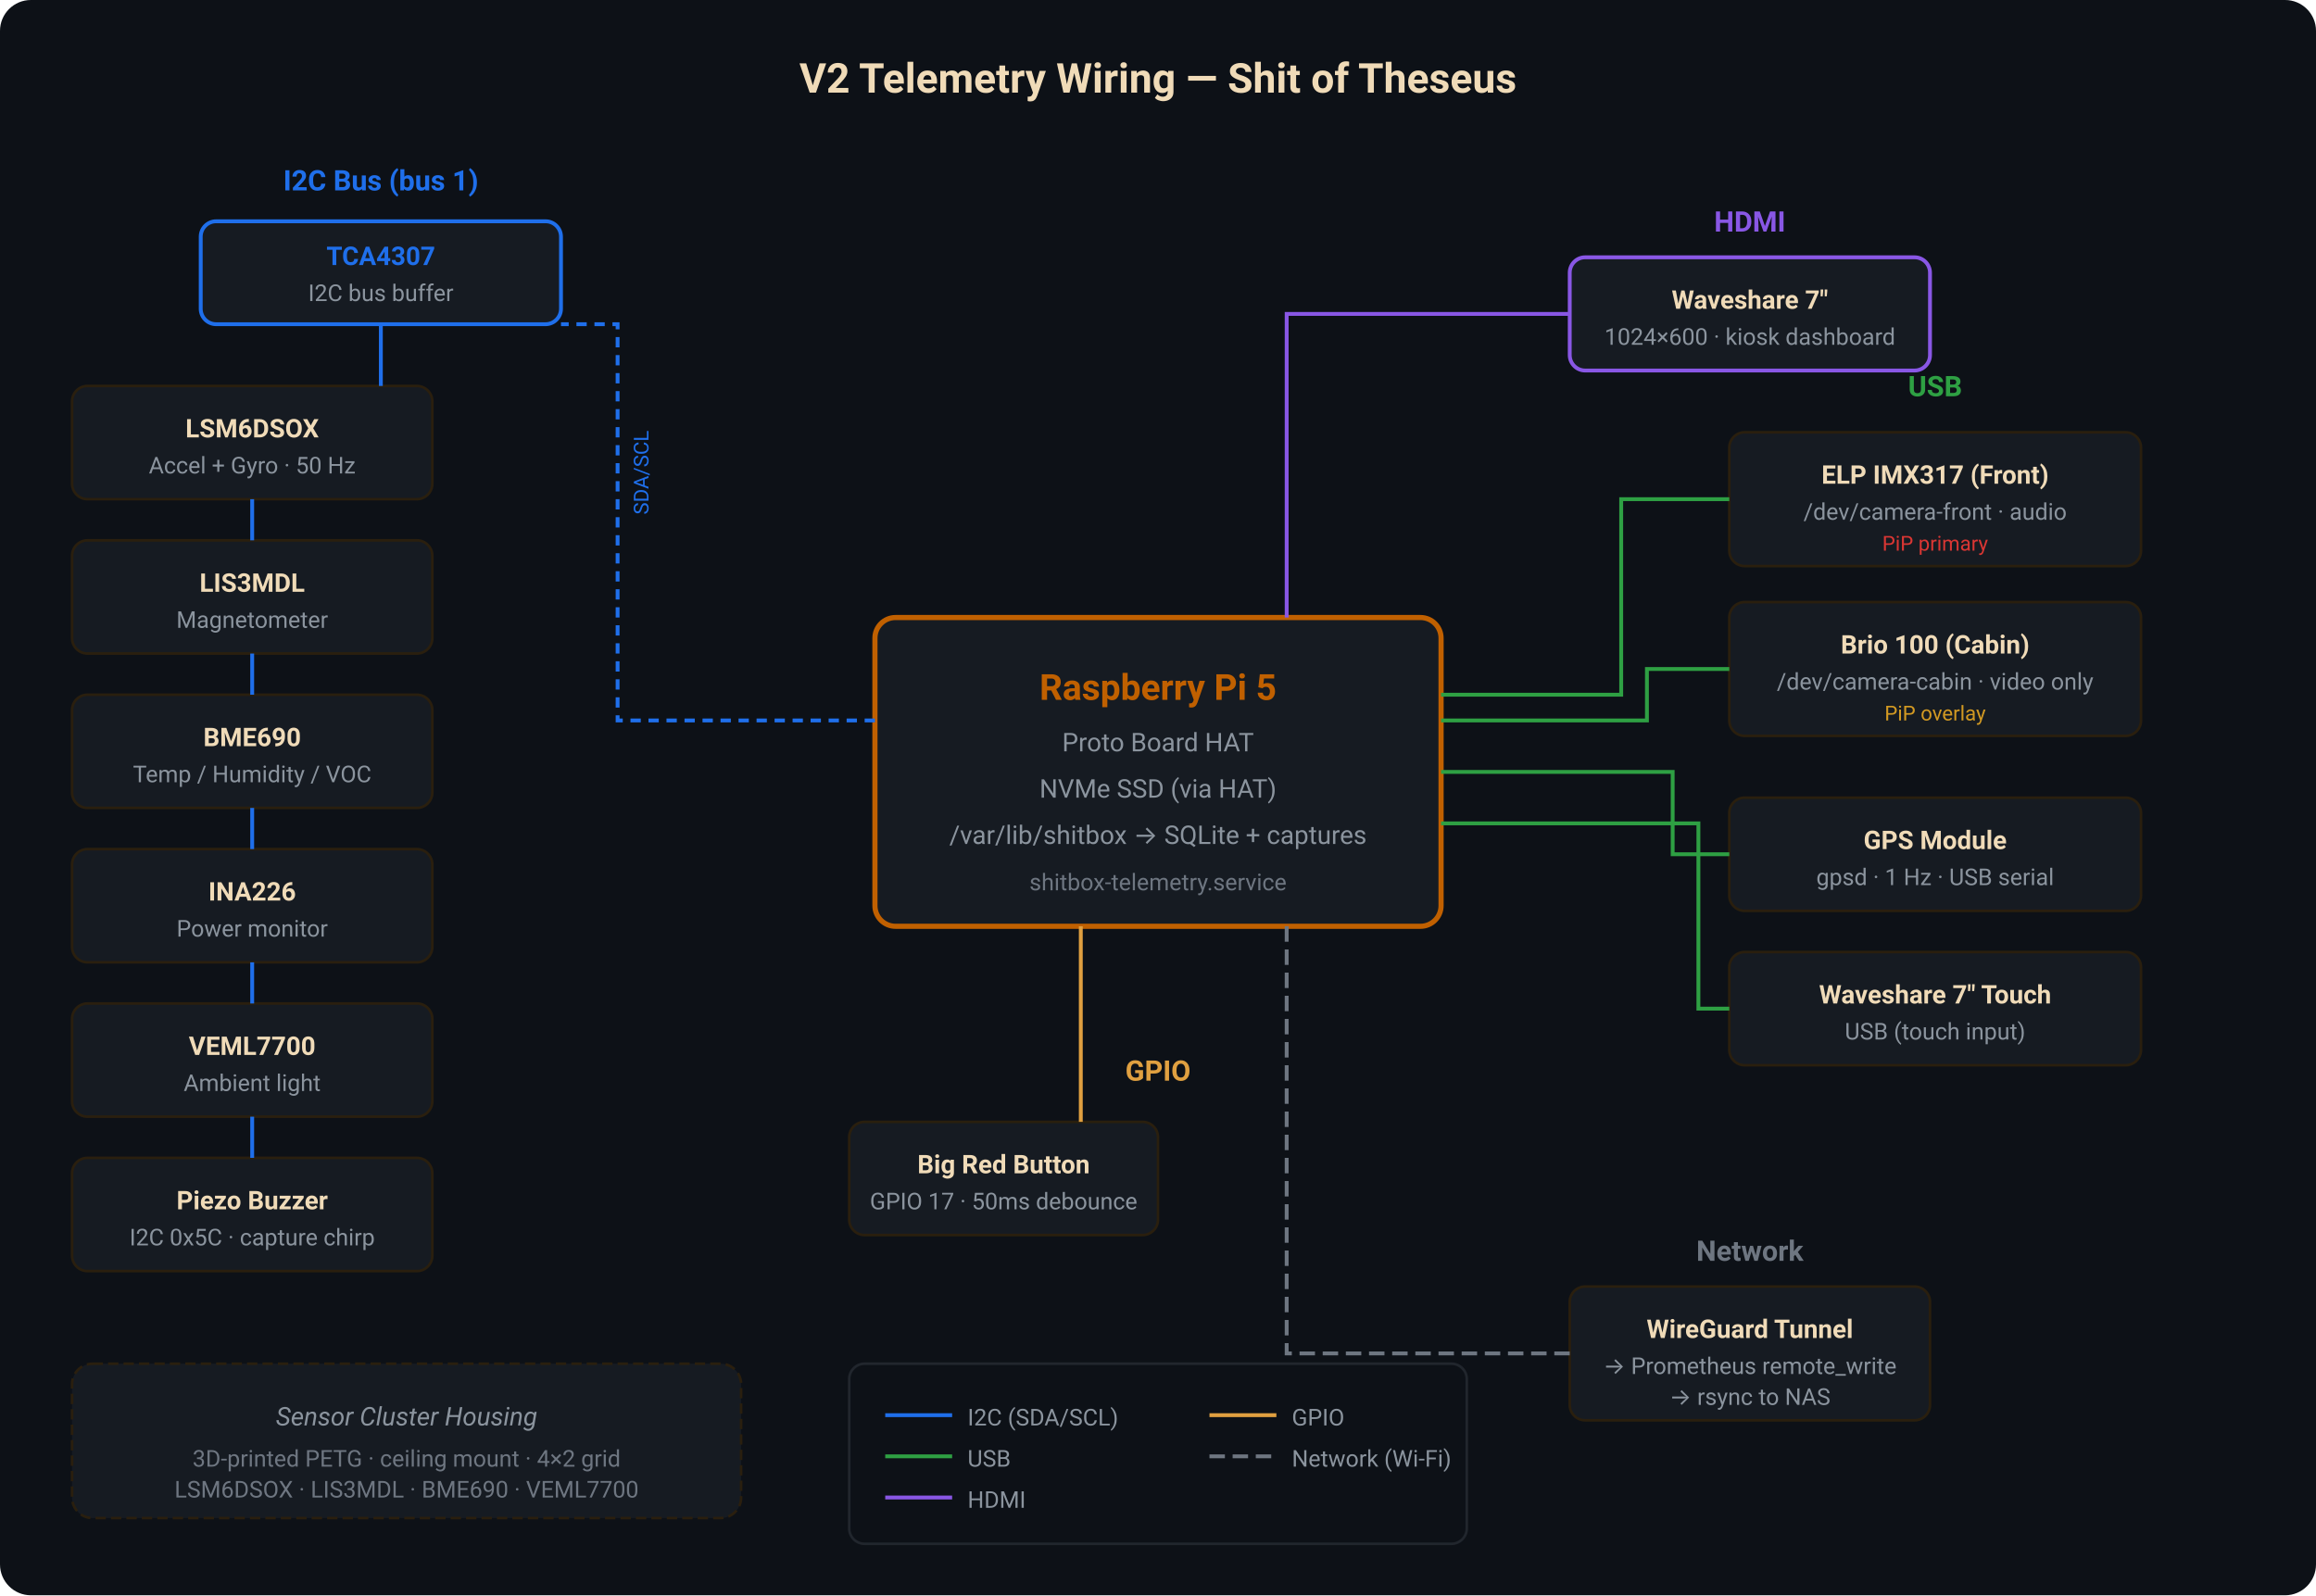
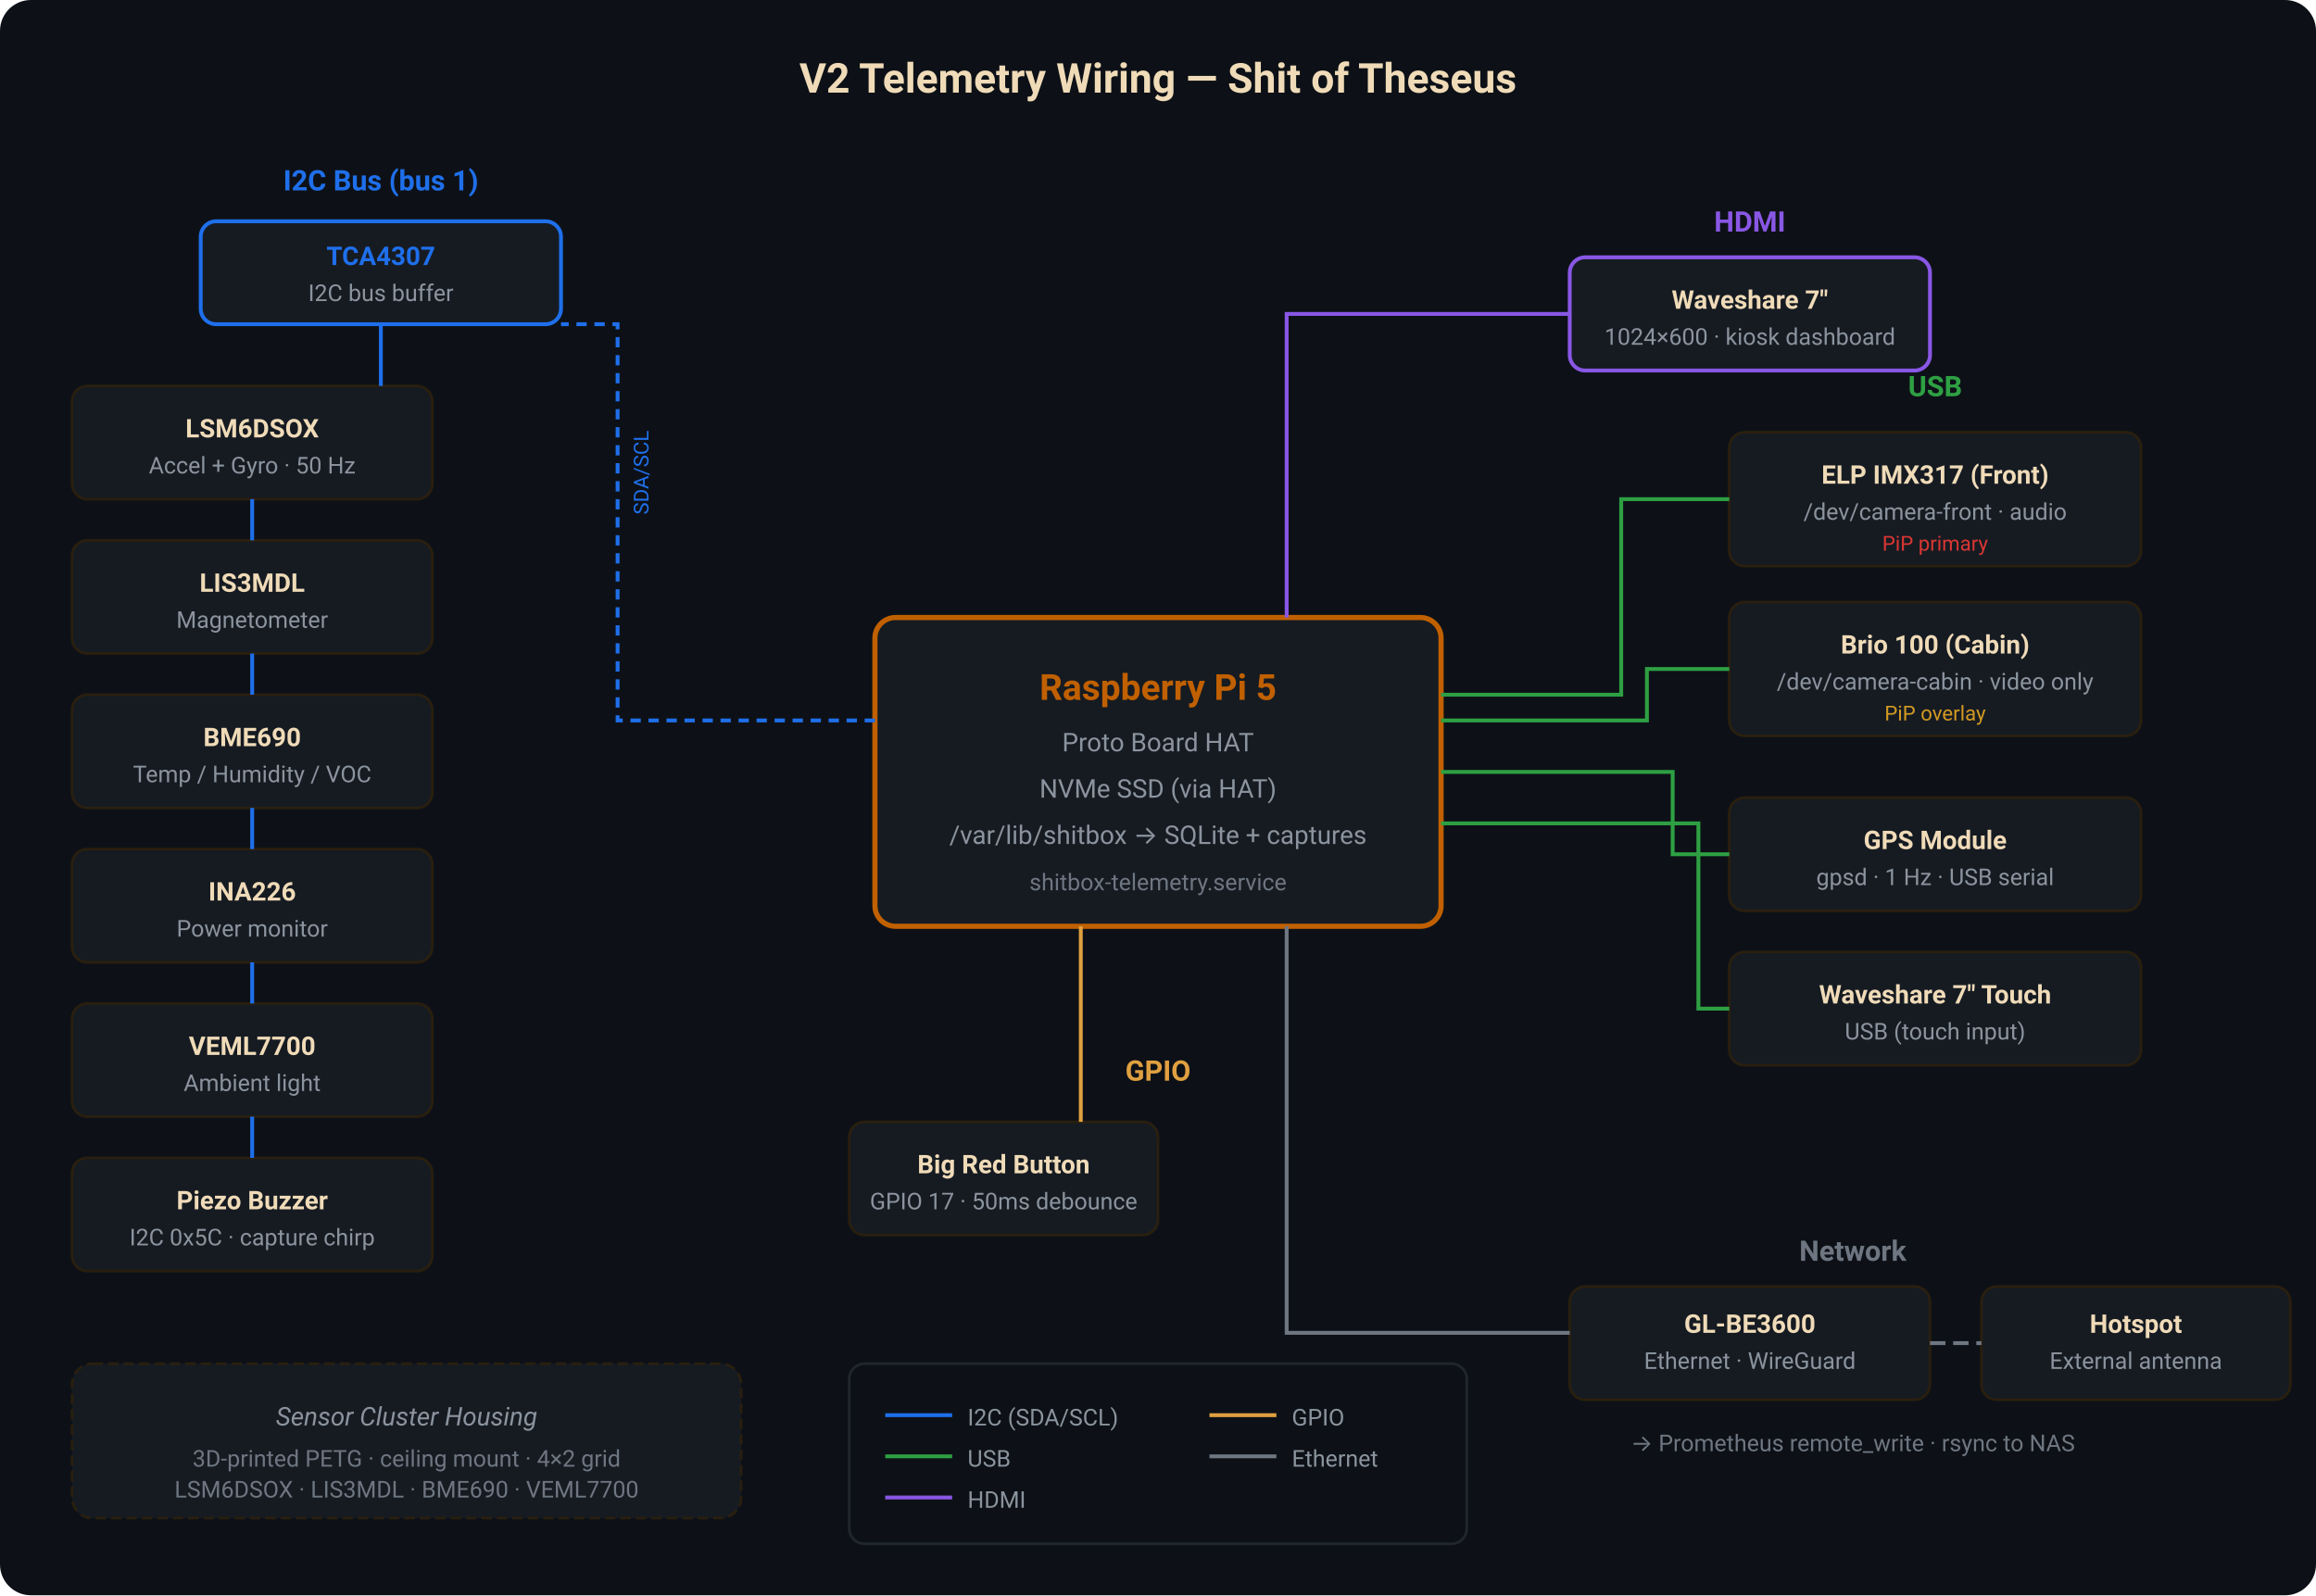
<svg xmlns="http://www.w3.org/2000/svg" viewBox="0 0 900 620" font-family="-apple-system,BlinkMacSystemFont,'Segoe UI',Roboto,sans-serif">
  <defs>
    <marker id="arrow" markerWidth="8" markerHeight="6" refX="8" refY="3" orient="auto">
      <path d="M0,0 L8,3 L0,6" fill="none" stroke="#8b949e" stroke-width="1" />
    </marker>
  </defs>
  <rect width="900" height="620" rx="12" fill="#0d1117" />
  <text x="450" y="36" text-anchor="middle" fill="#f0dbb8" font-size="16" font-weight="600">V2 Telemetry Wiring — Shit of Theseus</text>
  <rect x="340" y="240" width="220" height="120" rx="8" fill="#161b22" stroke="#c06000" stroke-width="2" />
  <text x="450" y="272" text-anchor="middle" fill="#c06000" font-size="14" font-weight="700">Raspberry Pi 5</text>
  <text x="450" y="292" text-anchor="middle" fill="#8b949e" font-size="10">Proto Board HAT</text>
  <text x="450" y="310" text-anchor="middle" fill="#8b949e" font-size="10">NVMe SSD (via HAT)</text>
  <text x="450" y="328" text-anchor="middle" fill="#8b949e" font-size="10">/var/lib/shitbox → SQLite + captures</text>
  <text x="450" y="346" text-anchor="middle" fill="#6e7681" font-size="9">shitbox-telemetry.service</text>
  <text x="148" y="74" text-anchor="middle" fill="#1f6feb" font-size="11" font-weight="600">I2C Bus (bus 1)</text>
  <rect x="78" y="86" width="140" height="40" rx="6" fill="#161b22" stroke="#1f6feb" stroke-width="1.5" />
  <text x="148" y="103" text-anchor="middle" fill="#1f6feb" font-size="10" font-weight="600">TCA4307</text>
  <text x="148" y="117" text-anchor="middle" fill="#8b949e" font-size="9">I2C bus buffer</text>
  <path d="M340,280 L240,280 L240,126 L218,126" fill="none" stroke="#1f6feb" stroke-width="1.5" stroke-dasharray="4,3" />
  <text x="252" y="200" fill="#1f6feb" font-size="8" transform="rotate(-90,252,200)">SDA/SCL</text>
  <rect x="28" y="150" width="140" height="44" rx="6" fill="#161b22" stroke="#2a1f0e" stroke-width="1" />
  <text x="98" y="170" text-anchor="middle" fill="#f0dbb8" font-size="10" font-weight="600">LSM6DSOX</text>
  <text x="98" y="184" text-anchor="middle" fill="#8b949e" font-size="9">Accel + Gyro · 50 Hz</text>
  <line x1="148" y1="126" x2="148" y2="150" stroke="#1f6feb" stroke-width="1.5" />
  <rect x="28" y="210" width="140" height="44" rx="6" fill="#161b22" stroke="#2a1f0e" stroke-width="1" />
  <text x="98" y="230" text-anchor="middle" fill="#f0dbb8" font-size="10" font-weight="600">LIS3MDL</text>
  <text x="98" y="244" text-anchor="middle" fill="#8b949e" font-size="9">Magnetometer</text>
  <line x1="98" y1="194" x2="98" y2="210" stroke="#1f6feb" stroke-width="1.5" />
  <rect x="28" y="270" width="140" height="44" rx="6" fill="#161b22" stroke="#2a1f0e" stroke-width="1" />
  <text x="98" y="290" text-anchor="middle" fill="#f0dbb8" font-size="10" font-weight="600">BME690</text>
  <text x="98" y="304" text-anchor="middle" fill="#8b949e" font-size="9">Temp / Humidity / VOC</text>
  <line x1="98" y1="254" x2="98" y2="270" stroke="#1f6feb" stroke-width="1.5" />
  <rect x="28" y="330" width="140" height="44" rx="6" fill="#161b22" stroke="#2a1f0e" stroke-width="1" />
  <text x="98" y="350" text-anchor="middle" fill="#f0dbb8" font-size="10" font-weight="600">INA226</text>
  <text x="98" y="364" text-anchor="middle" fill="#8b949e" font-size="9">Power monitor</text>
  <line x1="98" y1="314" x2="98" y2="330" stroke="#1f6feb" stroke-width="1.5" />
  <rect x="28" y="390" width="140" height="44" rx="6" fill="#161b22" stroke="#2a1f0e" stroke-width="1" />
  <text x="98" y="410" text-anchor="middle" fill="#f0dbb8" font-size="10" font-weight="600">VEML7700</text>
  <text x="98" y="424" text-anchor="middle" fill="#8b949e" font-size="9">Ambient light</text>
  <line x1="98" y1="374" x2="98" y2="390" stroke="#1f6feb" stroke-width="1.5" />
  <rect x="28" y="450" width="140" height="44" rx="6" fill="#161b22" stroke="#2a1f0e" stroke-width="1" />
  <text x="98" y="470" text-anchor="middle" fill="#f0dbb8" font-size="10" font-weight="600">Piezo Buzzer</text>
  <text x="98" y="484" text-anchor="middle" fill="#8b949e" font-size="9">I2C 0x5C · capture chirp</text>
  <line x1="98" y1="434" x2="98" y2="450" stroke="#1f6feb" stroke-width="1.5" />
  <text x="18" y="155" fill="#1f6feb" font-size="8" transform="rotate(-90,18,260)">Qwiic chain (daisy-chained)</text>
  <text x="752" y="154" text-anchor="middle" fill="#2ea043" font-size="11" font-weight="600">USB</text>
  <rect x="672" y="168" width="160" height="52" rx="6" fill="#161b22" stroke="#2a1f0e" stroke-width="1" />
  <text x="752" y="188" text-anchor="middle" fill="#f0dbb8" font-size="10" font-weight="600">ELP IMX317 (Front)</text>
  <text x="752" y="202" text-anchor="middle" fill="#8b949e" font-size="9">/dev/camera-front · audio</text>
  <text x="752" y="214" text-anchor="middle" fill="#da3633" font-size="8">PiP primary</text>
  <rect x="672" y="234" width="160" height="52" rx="6" fill="#161b22" stroke="#2a1f0e" stroke-width="1" />
  <text x="752" y="254" text-anchor="middle" fill="#f0dbb8" font-size="10" font-weight="600">Brio 100 (Cabin)</text>
  <text x="752" y="268" text-anchor="middle" fill="#8b949e" font-size="9">/dev/camera-cabin · video only</text>
  <text x="752" y="280" text-anchor="middle" fill="#d29922" font-size="8">PiP overlay</text>
  <path d="M560,270 L630,270 L630,194 L672,194" fill="none" stroke="#2ea043" stroke-width="1.5" />
  <path d="M560,280 L640,280 L640,260 L672,260" fill="none" stroke="#2ea043" stroke-width="1.5" />
  <rect x="672" y="310" width="160" height="44" rx="6" fill="#161b22" stroke="#2a1f0e" stroke-width="1" />
  <text x="752" y="330" text-anchor="middle" fill="#f0dbb8" font-size="10" font-weight="600">GPS Module</text>
  <text x="752" y="344" text-anchor="middle" fill="#8b949e" font-size="9">gpsd · 1 Hz · USB serial</text>
  <path d="M560,300 L650,300 L650,332 L672,332" fill="none" stroke="#2ea043" stroke-width="1.5" />
  <rect x="672" y="370" width="160" height="44" rx="6" fill="#161b22" stroke="#2a1f0e" stroke-width="1" />
  <text x="752" y="390" text-anchor="middle" fill="#f0dbb8" font-size="10" font-weight="600">Waveshare 7" Touch</text>
  <text x="752" y="404" text-anchor="middle" fill="#8b949e" font-size="9">USB (touch input)</text>
  <path d="M560,320 L660,320 L660,392 L672,392" fill="none" stroke="#2ea043" stroke-width="1.5" />
  <text x="450" y="420" text-anchor="middle" fill="#e0a040" font-size="11" font-weight="600">GPIO</text>
  <rect x="330" y="436" width="120" height="44" rx="6" fill="#161b22" stroke="#2a1f0e" stroke-width="1" />
  <text x="390" y="456" text-anchor="middle" fill="#f0dbb8" font-size="10" font-weight="600">Big Red Button</text>
  <text x="390" y="470" text-anchor="middle" fill="#8b949e" font-size="9">GPIO 17 · 50ms debounce</text>
  <line x1="420" y1="360" x2="420" y2="436" stroke="#e0a040" stroke-width="1.5" />
  <text x="680" y="90" text-anchor="middle" fill="#8957e5" font-size="11" font-weight="600">HDMI</text>
  <rect x="610" y="100" width="140" height="44" rx="6" fill="#161b22" stroke="#8957e5" stroke-width="1.5" />
  <text x="680" y="120" text-anchor="middle" fill="#f0dbb8" font-size="10" font-weight="600">Waveshare 7"</text>
  <text x="680" y="134" text-anchor="middle" fill="#8b949e" font-size="9">1024×600 · kiosk dashboard</text>
  <path d="M500,240 L500,122 L610,122" fill="none" stroke="#8957e5" stroke-width="1.5" />
-   <text x="680" y="490" text-anchor="middle" fill="#6e7681" font-size="11" font-weight="600">Network</text>
-   <rect x="610" y="500" width="140" height="52" rx="6" fill="#161b22" stroke="#2a1f0e" stroke-width="1" />
-   <text x="680" y="520" text-anchor="middle" fill="#f0dbb8" font-size="10" font-weight="600">WireGuard Tunnel</text>
-   <text x="680" y="534" text-anchor="middle" fill="#8b949e" font-size="9">→ Prometheus remote_write</text>
-   <text x="680" y="546" text-anchor="middle" fill="#8b949e" font-size="9">→ rsync to NAS</text>
-   <path d="M500,360 L500,526 L610,526" fill="none" stroke="#6e7681" stroke-width="1.5" stroke-dasharray="6,3" />
+   <text x="720" y="490" text-anchor="middle" fill="#6e7681" font-size="11" font-weight="600">Network</text>
+   <rect x="610" y="500" width="140" height="44" rx="6" fill="#161b22" stroke="#2a1f0e" stroke-width="1" />
+   <text x="680" y="518" text-anchor="middle" fill="#f0dbb8" font-size="10" font-weight="600">GL-BE3600</text>
+   <text x="680" y="532" text-anchor="middle" fill="#8b949e" font-size="9">Ethernet · WireGuard</text>
+   <path d="M500,360 L500,518 L610,518" fill="none" stroke="#6e7681" stroke-width="1.5" />
+   <rect x="770" y="500" width="120" height="44" rx="6" fill="#161b22" stroke="#2a1f0e" stroke-width="1" />
+   <text x="830" y="518" text-anchor="middle" fill="#f0dbb8" font-size="10" font-weight="600">Hotspot</text>
+   <text x="830" y="532" text-anchor="middle" fill="#8b949e" font-size="9">External antenna</text>
+   <path d="M750,522 L770,522" fill="none" stroke="#6e7681" stroke-width="1.5" stroke-dasharray="6,3" />
+   <text x="720" y="564" text-anchor="middle" fill="#6e7681" font-size="9">→ Prometheus remote_write · rsync to NAS</text>
  <rect x="28" y="530" width="260" height="60" rx="8" fill="#161b22" stroke="#2a1f0e" stroke-width="1" stroke-dasharray="4,2" />
  <text x="158" y="554" text-anchor="middle" fill="#8b949e" font-size="10" font-style="italic">Sensor Cluster Housing</text>
  <text x="158" y="570" text-anchor="middle" fill="#6e7681" font-size="9">3D-printed PETG · ceiling mount · 4×2 grid</text>
  <text x="158" y="582" text-anchor="middle" fill="#6e7681" font-size="9">LSM6DSOX · LIS3MDL · BME690 · VEML7700</text>
  <rect x="330" y="530" width="240" height="70" rx="6" fill="#0d1117" stroke="#21262d" stroke-width="1" />
  <line x1="344" y1="550" x2="370" y2="550" stroke="#1f6feb" stroke-width="1.5" />
  <text x="376" y="554" fill="#8b949e" font-size="9">I2C (SDA/SCL)</text>
  <line x1="344" y1="566" x2="370" y2="566" stroke="#2ea043" stroke-width="1.5" />
  <text x="376" y="570" fill="#8b949e" font-size="9">USB</text>
  <line x1="344" y1="582" x2="370" y2="582" stroke="#8957e5" stroke-width="1.5" />
  <text x="376" y="586" fill="#8b949e" font-size="9">HDMI</text>
  <line x1="470" y1="550" x2="496" y2="550" stroke="#e0a040" stroke-width="1.5" />
  <text x="502" y="554" fill="#8b949e" font-size="9">GPIO</text>
-   <line x1="470" y1="566" x2="496" y2="566" stroke="#6e7681" stroke-width="1.5" stroke-dasharray="6,3" />
-   <text x="502" y="570" fill="#8b949e" font-size="9">Network (Wi-Fi)</text>
+   <line x1="470" y1="566" x2="496" y2="566" stroke="#6e7681" stroke-width="1.5" />
+   <text x="502" y="570" fill="#8b949e" font-size="9">Ethernet</text>
</svg>
